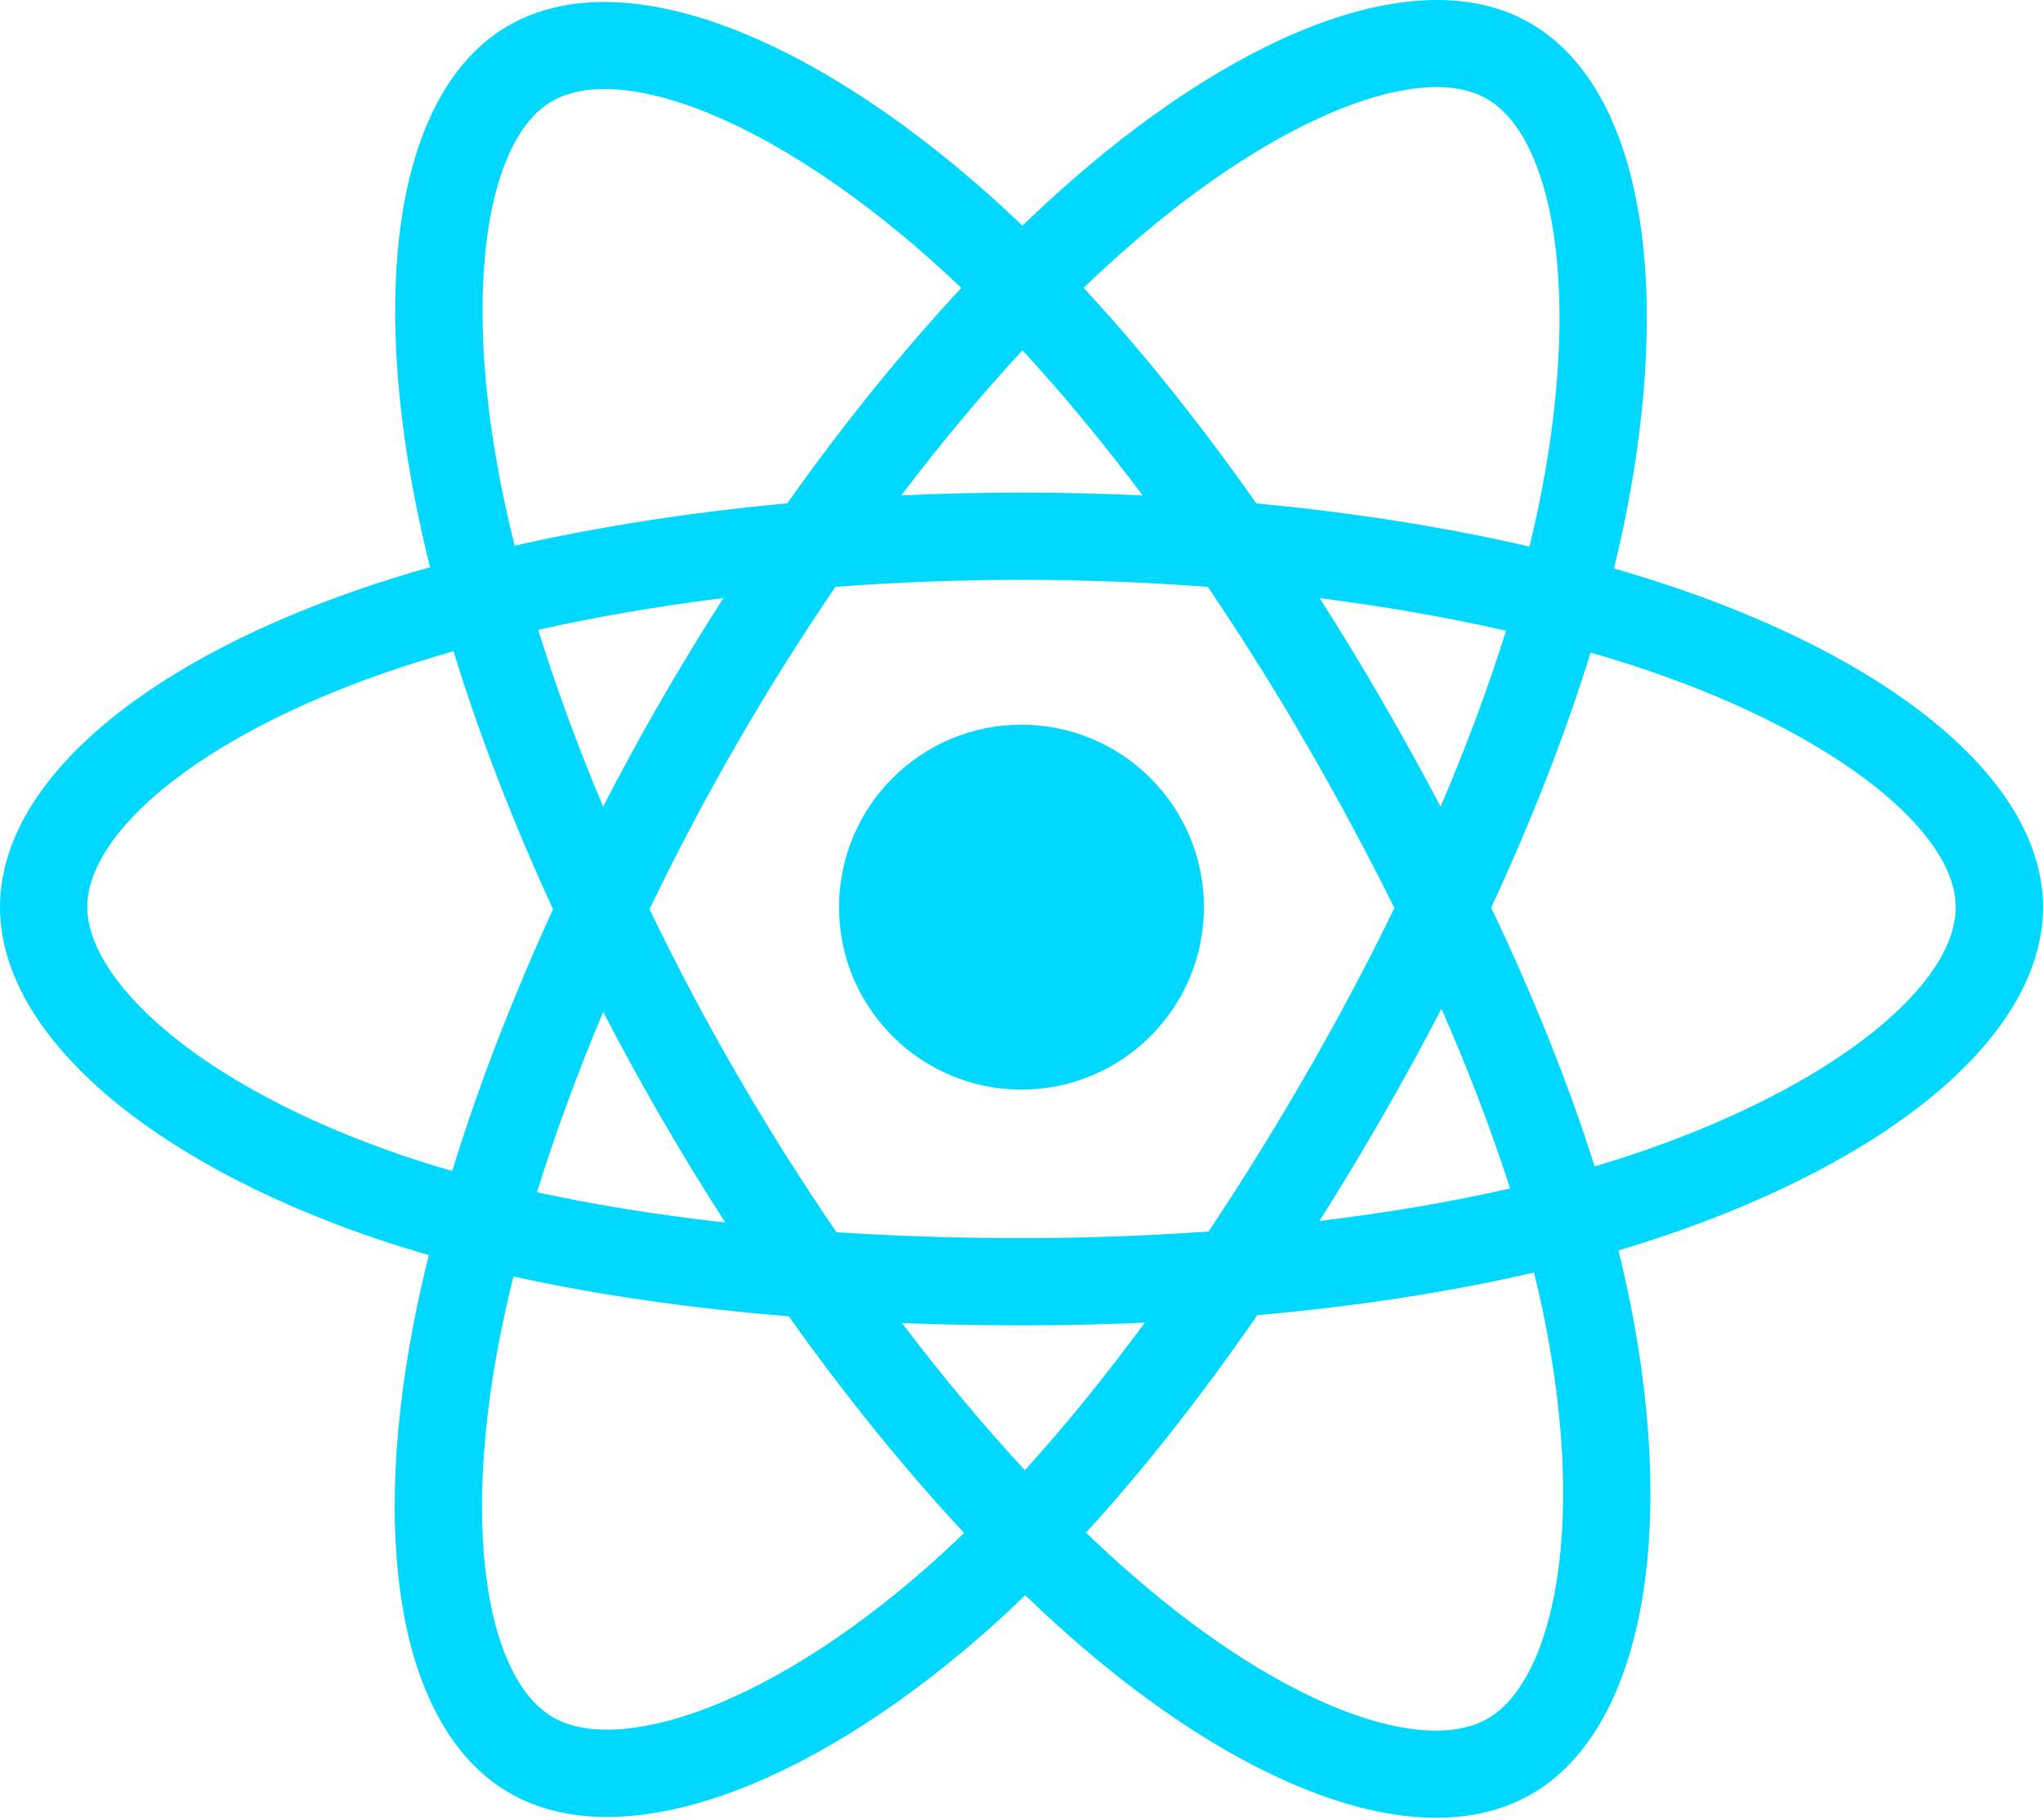
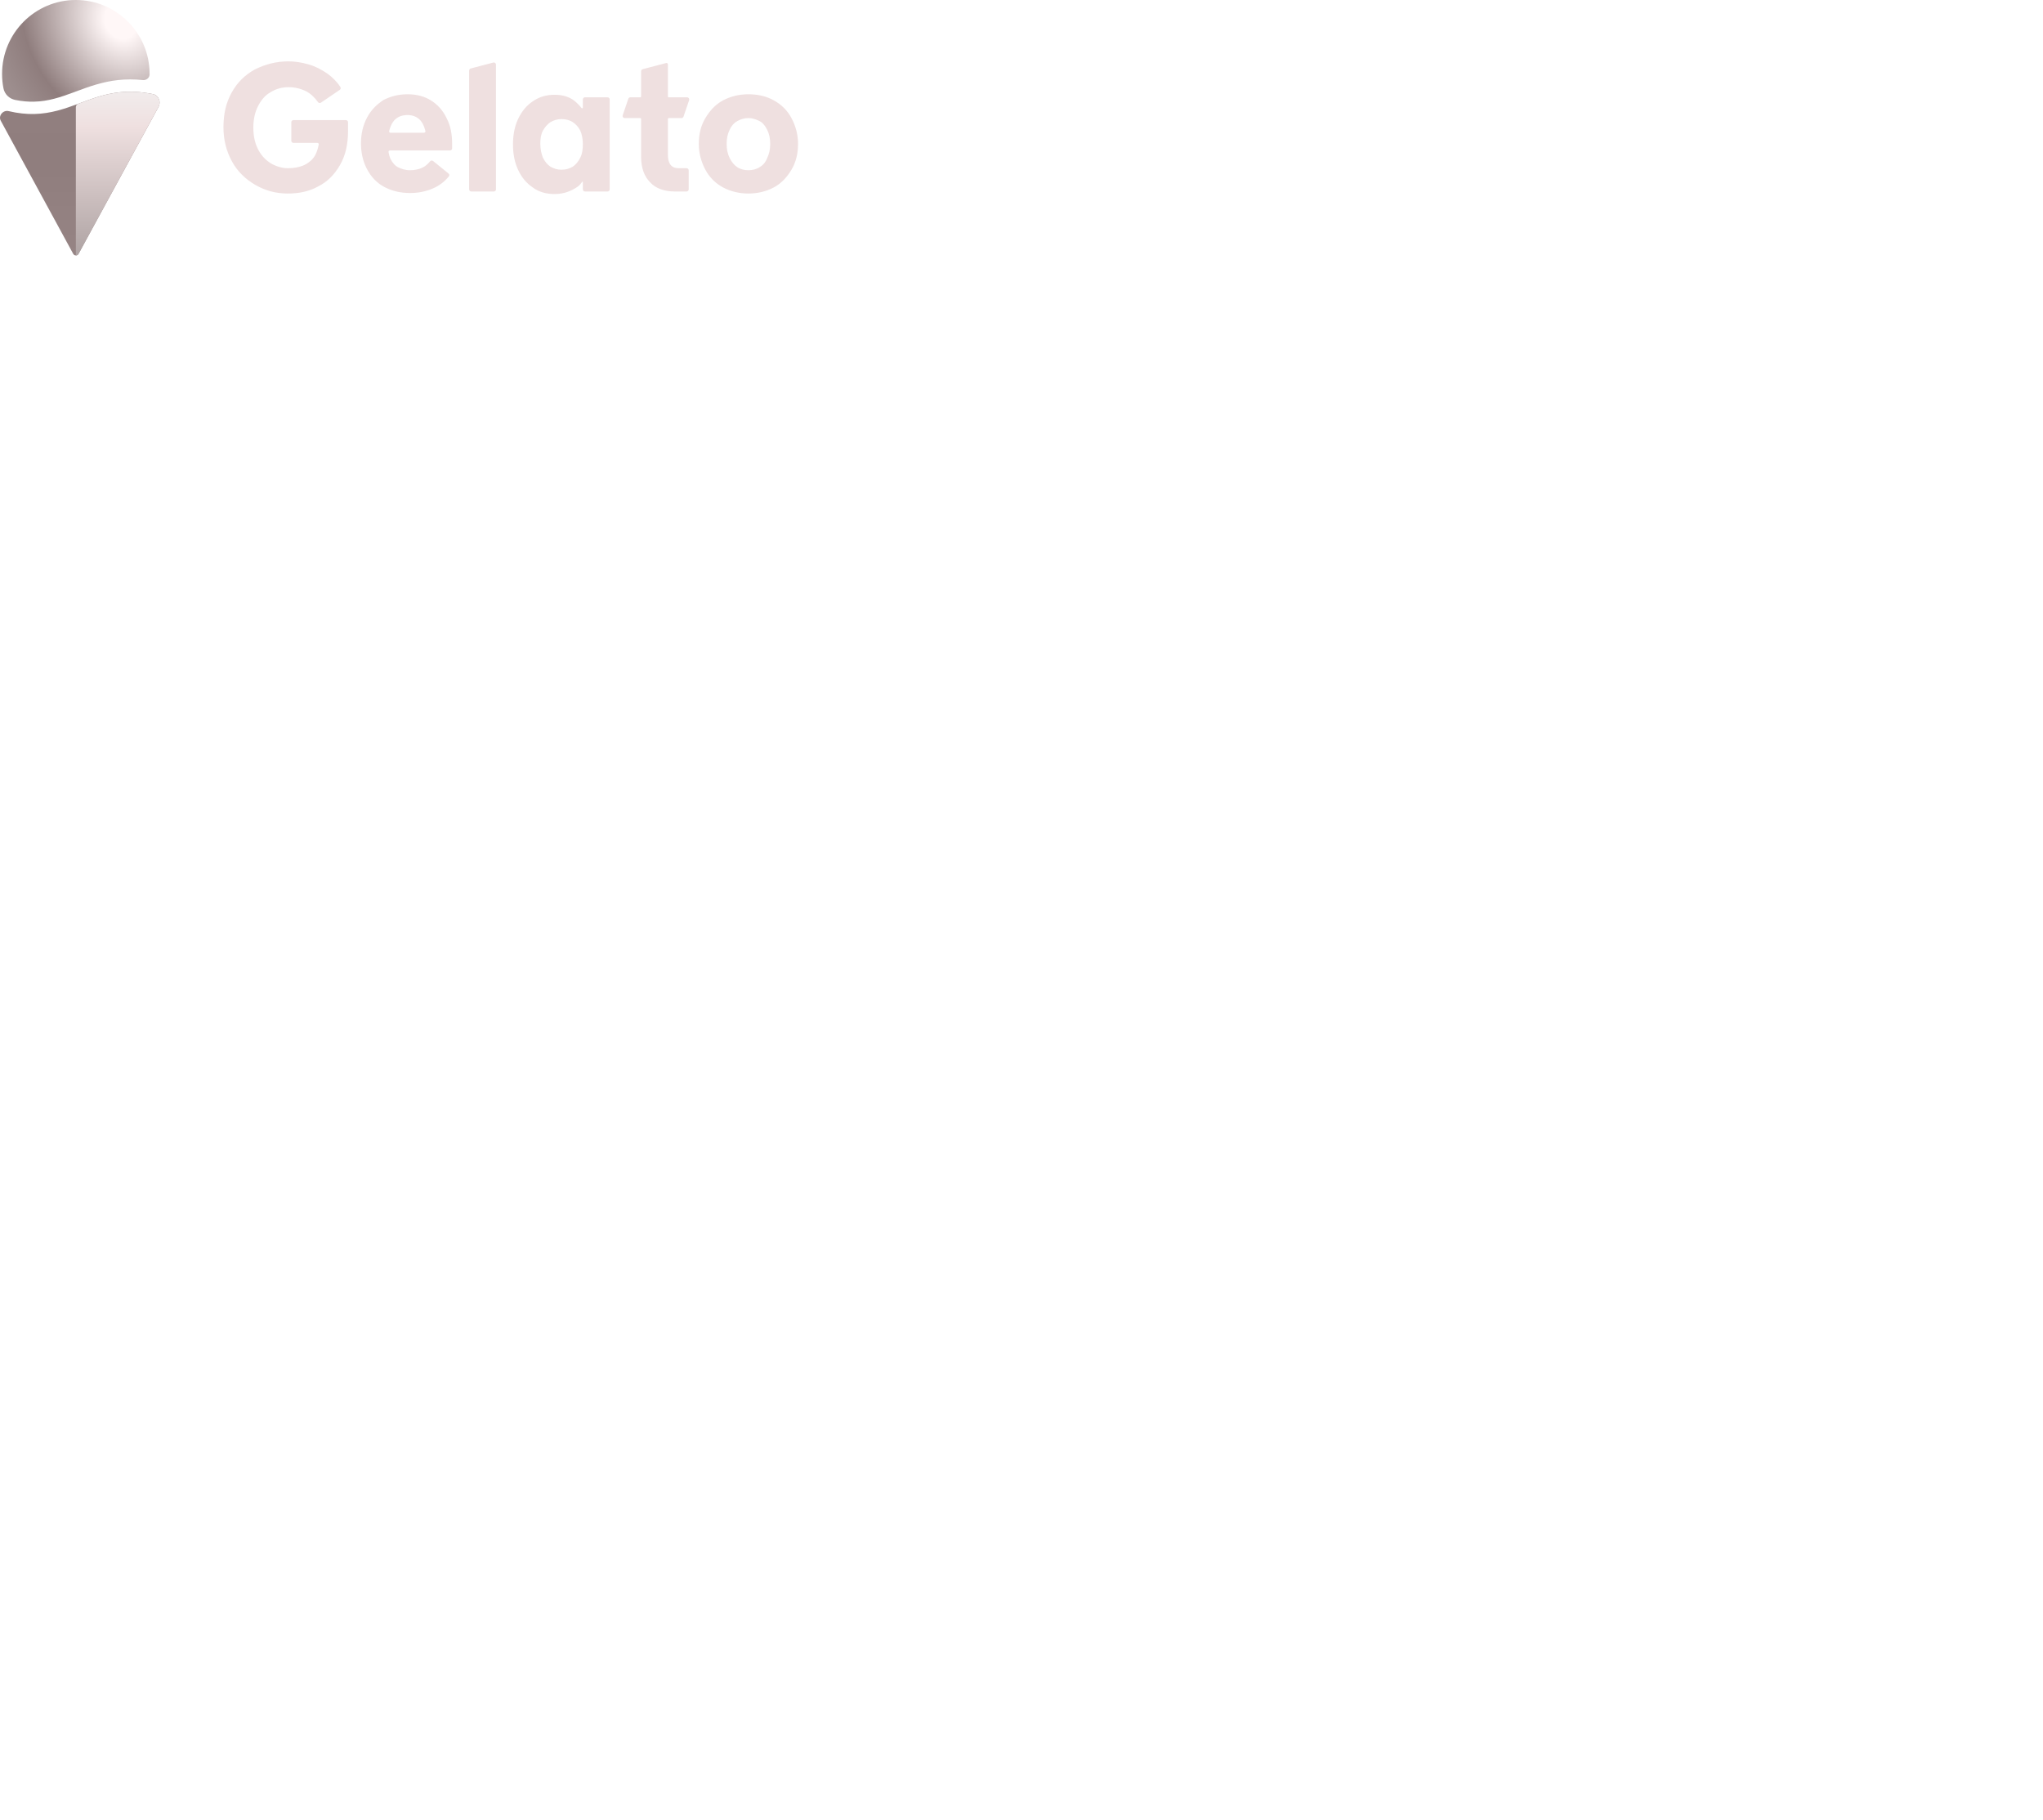
<svg xmlns="http://www.w3.org/2000/svg" aria-hidden="true" role="img" class="iconify iconify--logos" width="35.93" height="32" preserveAspectRatio="xMidYMid meet" viewBox="0 0 256 228">
-   <path fill="#00D8FF" d="M210.483 73.824a171.49 171.49 0 0 0-8.24-2.597c.465-1.9.893-3.777 1.273-5.621c6.238-30.281 2.16-54.676-11.769-62.708c-13.355-7.7-35.196.329-57.254 19.526a171.23 171.23 0 0 0-6.375 5.848a155.866 155.866 0 0 0-4.241-3.917C100.759 3.829 77.587-4.822 63.673 3.233C50.33 10.957 46.379 33.89 51.995 62.588a170.974 170.974 0 0 0 1.892 8.48c-3.28.932-6.445 1.924-9.474 2.98C17.309 83.498 0 98.307 0 113.668c0 15.865 18.582 31.778 46.812 41.427a145.52 145.52 0 0 0 6.921 2.165a167.467 167.467 0 0 0-2.01 9.138c-5.354 28.2-1.173 50.591 12.134 58.266c13.744 7.926 36.812-.22 59.273-19.855a145.567 145.567 0 0 0 5.342-4.923a168.064 168.064 0 0 0 6.92 6.314c21.758 18.722 43.246 26.282 56.54 18.586c13.731-7.949 18.194-32.003 12.4-61.268a145.016 145.016 0 0 0-1.535-6.842c1.62-.48 3.21-.974 4.76-1.488c29.348-9.723 48.443-25.443 48.443-41.52c0-15.417-17.868-30.326-45.517-39.844Zm-6.365 70.984c-1.4.463-2.836.91-4.3 1.345c-3.24-10.257-7.612-21.163-12.963-32.432c5.106-11 9.31-21.767 12.459-31.957c2.619.758 5.16 1.557 7.61 2.4c23.69 8.156 38.14 20.213 38.14 29.504c0 9.896-15.606 22.743-40.946 31.14Zm-10.514 20.834c2.562 12.94 2.927 24.64 1.23 33.787c-1.524 8.219-4.59 13.698-8.382 15.893c-8.067 4.67-25.32-1.4-43.927-17.412a156.726 156.726 0 0 1-6.437-5.87c7.214-7.889 14.423-17.06 21.459-27.246c12.376-1.098 24.068-2.894 34.671-5.345a134.17 134.17 0 0 1 1.386 6.193ZM87.276 214.515c-7.882 2.783-14.16 2.863-17.955.675c-8.075-4.657-11.432-22.636-6.853-46.752a156.923 156.923 0 0 1 1.869-8.499c10.486 2.32 22.093 3.988 34.498 4.994c7.084 9.967 14.501 19.128 21.976 27.15a134.668 134.668 0 0 1-4.877 4.492c-9.933 8.682-19.886 14.842-28.658 17.94ZM50.35 144.747c-12.483-4.267-22.792-9.812-29.858-15.863c-6.35-5.437-9.555-10.836-9.555-15.216c0-9.322 13.897-21.212 37.076-29.293c2.813-.98 5.757-1.905 8.812-2.773c3.204 10.42 7.406 21.315 12.477 32.332c-5.137 11.18-9.399 22.249-12.634 32.792a134.718 134.718 0 0 1-6.318-1.979Zm12.378-84.26c-4.811-24.587-1.616-43.134 6.425-47.789c8.564-4.958 27.502 2.111 47.463 19.835a144.318 144.318 0 0 1 3.841 3.545c-7.438 7.987-14.787 17.08-21.808 26.988c-12.04 1.116-23.565 2.908-34.161 5.309a160.342 160.342 0 0 1-1.76-7.887Zm110.427 27.268a347.8 347.8 0 0 0-7.785-12.803c8.168 1.033 15.994 2.404 23.343 4.08c-2.206 7.072-4.956 14.465-8.193 22.045a381.151 381.151 0 0 0-7.365-13.322Zm-45.032-43.861c5.044 5.465 10.096 11.566 15.065 18.186a322.04 322.04 0 0 0-30.257-.006c4.974-6.559 10.069-12.652 15.192-18.18ZM82.802 87.83a323.167 323.167 0 0 0-7.227 13.238c-3.184-7.553-5.909-14.98-8.134-22.152c7.304-1.634 15.093-2.97 23.209-3.984a321.524 321.524 0 0 0-7.848 12.897Zm8.081 65.352c-8.385-.936-16.291-2.203-23.593-3.793c2.26-7.3 5.045-14.885 8.298-22.6a321.187 321.187 0 0 0 7.257 13.246c2.594 4.48 5.28 8.868 8.038 13.147Zm37.542 31.03c-5.184-5.592-10.354-11.779-15.403-18.433c4.902.192 9.899.29 14.978.29c5.218 0 10.376-.117 15.453-.343c-4.985 6.774-10.018 12.97-15.028 18.486Zm52.198-57.817c3.422 7.8 6.306 15.345 8.596 22.52c-7.422 1.694-15.436 3.058-23.88 4.071a382.417 382.417 0 0 0 7.859-13.026a347.403 347.403 0 0 0 7.425-13.565Zm-16.898 8.101a358.557 358.557 0 0 1-12.281 19.815a329.4 329.4 0 0 1-23.444.823c-7.967 0-15.716-.248-23.178-.732a310.202 310.202 0 0 1-12.513-19.846h.001a307.41 307.41 0 0 1-10.923-20.627a310.278 310.278 0 0 1 10.89-20.637l-.001.001a307.318 307.318 0 0 1 12.413-19.761c7.613-.576 15.42-.876 23.31-.876H128c7.926 0 15.743.303 23.354.883a329.357 329.357 0 0 1 12.335 19.695a358.489 358.489 0 0 1 11.036 20.54a329.472 329.472 0 0 1-11 20.722Zm22.56-122.124c8.572 4.944 11.906 24.881 6.52 51.026c-.344 1.668-.73 3.367-1.15 5.09c-10.622-2.452-22.155-4.275-34.23-5.408c-7.034-10.017-14.323-19.124-21.64-27.008a160.789 160.789 0 0 1 5.888-5.4c18.9-16.447 36.564-22.941 44.612-18.3ZM128 90.808c12.625 0 22.86 10.235 22.86 22.86s-10.235 22.86-22.86 22.86s-22.86-10.235-22.86-22.86s10.235-22.86 22.86-22.86Z" />
+   <svg width="100" height="32" viewBox="0 0 100 32" fill="none">
+     <path d="M18.744 9.319C18.741 9.764 18.332 10.078 17.891 10.032C16.797 9.916 15.794 9.926 14.857 10.024C12.816 10.237 11.121 10.867 9.557 11.448L9.554 11.449C9.459 11.484 9.365 11.519 9.272 11.554C7.612 12.169 6.082 12.698 4.268 12.739C3.544 12.756 2.764 12.695 1.905 12.522C1.169 12.374 0.58 11.811 0.434 11.072C0.318 10.487 0.258 9.882 0.258 9.263C0.258 4.147 4.396 0 9.501 0C14.605 0 18.744 4.147 18.744 9.263C18.744 9.281 18.744 9.3 18.744 9.319Z" fill="url(#paint0_radial_4194_88791)" />
+     <path d="M1.081 13.922C0.387 13.755 -0.246 14.502 0.096 15.13L9.168 31.799C9.314 32.067 9.698 32.067 9.844 31.799L19.858 13.401C20.213 12.748 19.872 11.931 19.144 11.786C17.562 11.469 16.214 11.435 15.014 11.56C13.173 11.752 11.643 12.32 10.056 12.909C9.972 12.94 9.888 12.971 9.803 13.003C8.141 13.618 6.397 14.235 4.301 14.284C3.304 14.307 2.243 14.201 1.081 13.922Z" fill="url(#paint1_linear_4194_88791)" />
+     <path d="M9.504 13.436C9.504 13.242 9.624 13.07 9.805 13.003C9.89 12.971 9.974 12.94 10.058 12.909C11.646 12.32 13.175 11.752 15.016 11.56C16.216 11.435 17.564 11.469 19.146 11.786C19.874 11.931 20.215 12.748 19.86 13.401L9.846 31.799C9.773 31.935 9.638 32.002 9.504 32V13.436Z" fill="url(#paint2_linear_4194_88791)" />
+     <path fill-rule="evenodd" clip-rule="evenodd" d="M38.66 8.068C37.772 7.814 36.947 7.688 36.122 7.688C34.599 7.688 33.203 8.068 31.934 8.703C30.665 9.401 29.713 10.352 29.015 11.622C28.317 12.891 28 14.287 28 15.936C28 17.586 28.381 18.982 29.079 20.251C29.776 21.52 30.792 22.472 31.997 23.17C33.203 23.868 34.535 24.249 36.059 24.249C37.454 24.249 38.723 23.995 39.866 23.36C41.008 22.789 41.896 21.901 42.594 20.695C43.292 19.49 43.609 18.094 43.609 16.444V15.746C43.609 15.657 43.609 15.555 43.609 15.445L43.61 15.314C43.61 15.167 43.491 15.048 43.344 15.048H36.767C36.62 15.048 36.502 15.167 36.502 15.314V17.638C36.502 17.784 36.62 17.903 36.767 17.903H39.769C39.877 17.903 39.96 18 39.941 18.106C39.878 18.449 39.789 18.76 39.675 19.046C39.421 19.744 38.977 20.188 38.343 20.568C37.772 20.886 37.01 21.076 36.059 21.076C35.297 21.076 34.535 20.822 33.901 20.442C33.203 19.997 32.695 19.426 32.315 18.665C31.934 17.903 31.744 17.015 31.744 16C31.744 14.985 31.934 14.096 32.315 13.335C32.695 12.573 33.203 11.939 33.901 11.558C34.599 11.114 35.361 10.924 36.185 10.924C36.947 10.924 37.708 11.114 38.343 11.431C38.907 11.713 39.421 12.196 39.84 12.79C39.926 12.912 40.095 12.947 40.219 12.863L42.58 11.253C42.695 11.175 42.73 11.02 42.654 10.903C42.221 10.235 41.64 9.67 41.008 9.21C40.246 8.703 39.548 8.322 38.66 8.068ZM58.983 8.582L61.815 7.836C61.983 7.792 62.148 7.919 62.148 8.093V23.729C62.148 23.876 62.029 23.995 61.882 23.995H59.051C58.904 23.995 58.785 23.876 58.785 23.729V8.839C58.785 8.718 58.867 8.613 58.983 8.582ZM92.386 15.175C92.83 14.921 93.274 14.794 93.782 14.794C94.353 14.794 94.797 14.985 95.178 15.175C95.558 15.365 95.876 15.746 96.129 16.253C96.383 16.761 96.51 17.332 96.51 18.03C96.51 18.728 96.383 19.299 96.129 19.807C95.939 20.314 95.622 20.695 95.178 20.949C94.797 21.203 94.289 21.33 93.782 21.33C93.274 21.33 92.766 21.203 92.386 20.949C92.005 20.695 91.688 20.314 91.434 19.807C91.18 19.299 91.053 18.728 91.053 18.03C91.053 17.332 91.18 16.761 91.434 16.253C91.624 15.809 91.942 15.429 92.386 15.175ZM96.954 12.573C96.066 12.066 94.987 11.812 93.782 11.812C92.639 11.812 91.561 12.066 90.609 12.573C89.657 13.081 88.959 13.842 88.388 14.794C87.817 15.746 87.563 16.825 87.563 18.03C87.563 19.236 87.881 20.314 88.388 21.266C88.896 22.218 89.657 22.98 90.609 23.487C91.561 23.995 92.639 24.248 93.782 24.248C94.924 24.248 96.002 23.995 96.954 23.487C97.906 22.98 98.604 22.218 99.175 21.266C99.746 20.314 100 19.236 100 18.03C100 16.825 99.683 15.746 99.175 14.794C98.668 13.842 97.906 13.081 96.954 12.573ZM72.938 22.785C72.963 22.745 73.035 22.764 73.035 22.811V23.729C73.035 23.876 73.154 23.995 73.301 23.995H76.133C76.279 23.995 76.398 23.876 76.398 23.729V12.458C76.398 12.312 76.279 12.193 76.133 12.193H73.301C73.154 12.193 73.035 12.312 73.035 12.458V13.48C73.035 13.567 72.92 13.604 72.867 13.534C72.689 13.303 72.49 13.088 72.274 12.891C71.576 12.193 70.624 11.875 69.482 11.875C68.467 11.875 67.579 12.129 66.754 12.7C65.992 13.208 65.358 13.969 64.914 14.921C64.469 15.873 64.279 16.952 64.279 18.094C64.279 19.236 64.469 20.315 64.914 21.266C65.358 22.218 65.929 22.916 66.754 23.487C67.515 24.058 68.467 24.312 69.482 24.312C70.688 24.312 71.576 23.931 72.338 23.424C72.628 23.23 72.828 22.96 72.938 22.785ZM71.766 20.886C71.322 21.14 70.878 21.266 70.37 21.266C69.863 21.266 69.419 21.14 68.975 20.886C68.594 20.632 68.277 20.251 68.023 19.744C67.832 19.236 67.705 18.665 67.705 18.03C67.705 17.396 67.769 16.888 68.023 16.381C68.277 15.936 68.594 15.556 68.975 15.302C69.419 15.048 69.863 14.921 70.37 14.921C70.878 14.921 71.386 15.048 71.766 15.302C72.147 15.556 72.464 15.873 72.718 16.381C72.909 16.825 73.035 17.396 73.035 18.03C73.035 18.665 72.972 19.236 72.718 19.744C72.464 20.251 72.147 20.632 71.766 20.886ZM83.782 14.794C83.734 14.794 83.694 14.834 83.694 14.883V19.426C83.694 20.505 84.138 21.076 85.026 21.076H86.03C86.177 21.076 86.296 21.195 86.296 21.342V23.729C86.296 23.876 86.177 23.995 86.03 23.995H84.582C83.25 23.995 82.171 23.614 81.473 22.853C80.712 22.091 80.331 21.012 80.331 19.616V14.883C80.331 14.834 80.291 14.794 80.242 14.794H78.279C78.097 14.794 77.969 14.615 78.028 14.443L78.732 12.373C78.769 12.265 78.87 12.193 78.984 12.193H80.242C80.291 12.193 80.331 12.153 80.331 12.104V8.928C80.331 8.807 80.412 8.701 80.529 8.671L83.472 7.896C83.584 7.866 83.694 7.951 83.694 8.067V12.104C83.694 12.153 83.734 12.193 83.782 12.193H86.102C86.284 12.193 86.412 12.372 86.353 12.544L85.648 14.614C85.612 14.722 85.51 14.794 85.397 14.794H83.782ZM51.07 11.812C52.212 11.812 53.164 12.066 53.989 12.573C54.813 13.081 55.511 13.842 55.956 14.794C56.463 15.746 56.654 16.825 56.654 18.03V18.589C56.654 18.736 56.535 18.855 56.388 18.855H48.857C48.75 18.855 48.667 18.95 48.685 19.056C48.741 19.373 48.819 19.652 48.912 19.87C49.166 20.378 49.483 20.759 49.864 20.949C50.245 21.139 50.753 21.33 51.387 21.33C51.958 21.33 52.529 21.203 52.91 21.012C53.277 20.855 53.601 20.568 53.881 20.222C53.977 20.103 54.152 20.079 54.271 20.175L56.201 21.74C56.312 21.83 56.333 21.992 56.242 22.102C55.701 22.764 55.051 23.268 54.242 23.614C53.354 23.995 52.402 24.185 51.387 24.185C50.181 24.185 49.103 23.931 48.151 23.424C47.199 22.916 46.501 22.155 45.994 21.203C45.486 20.251 45.232 19.172 45.232 17.967C45.232 16.761 45.486 15.682 45.994 14.731C46.501 13.779 47.199 13.081 48.087 12.51C48.976 12.066 49.928 11.812 51.07 11.812ZM48.932 16.634C48.82 16.634 48.736 16.532 48.763 16.423C48.874 15.967 49.035 15.593 49.23 15.302C49.61 14.731 50.245 14.413 51.07 14.413C51.831 14.413 52.466 14.731 52.846 15.302C53.036 15.586 53.194 15.965 53.305 16.423C53.331 16.532 53.248 16.634 53.136 16.634H48.932Z" fill="#EFE0E0" />
+     <defs>
+       <radialGradient id="paint0_radial_4194_88791" cx="0" cy="0" r="1" gradientUnits="userSpaceOnUse" gradientTransform="translate(15.1047 2.70164) rotate(149.79) scale(16.0944 19.3041)">
+         <stop offset="0.117" stop-color="#FFF7F7" />
+         <stop offset="0.734" stop-color="#8F7D7D" />
+         <stop offset="1" stop-color="#9D8E8E" />
+       </radialGradient>
+       <linearGradient id="paint1_linear_4194_88791" x1="10" y1="11.981" x2="10" y2="32" gradientUnits="userSpaceOnUse">
+         <stop stop-color="#917F7F" />
+         <stop offset="0.469" stop-color="#907E7E" />
+         <stop offset="1" stop-color="#968484" />
+       </linearGradient>
+       <linearGradient id="paint2_linear_4194_88791" x1="14.753" y1="11.492" x2="14.753" y2="33.334" gradientUnits="userSpaceOnUse">
+         <stop stop-color="#F1ECEC" />
+         <stop offset="0.198" stop-color="#EFE0E0" />
+         <stop offset="1" stop-color="#A99E9E" />
+       </linearGradient>
+     </defs>
+   </svg>
</svg>
